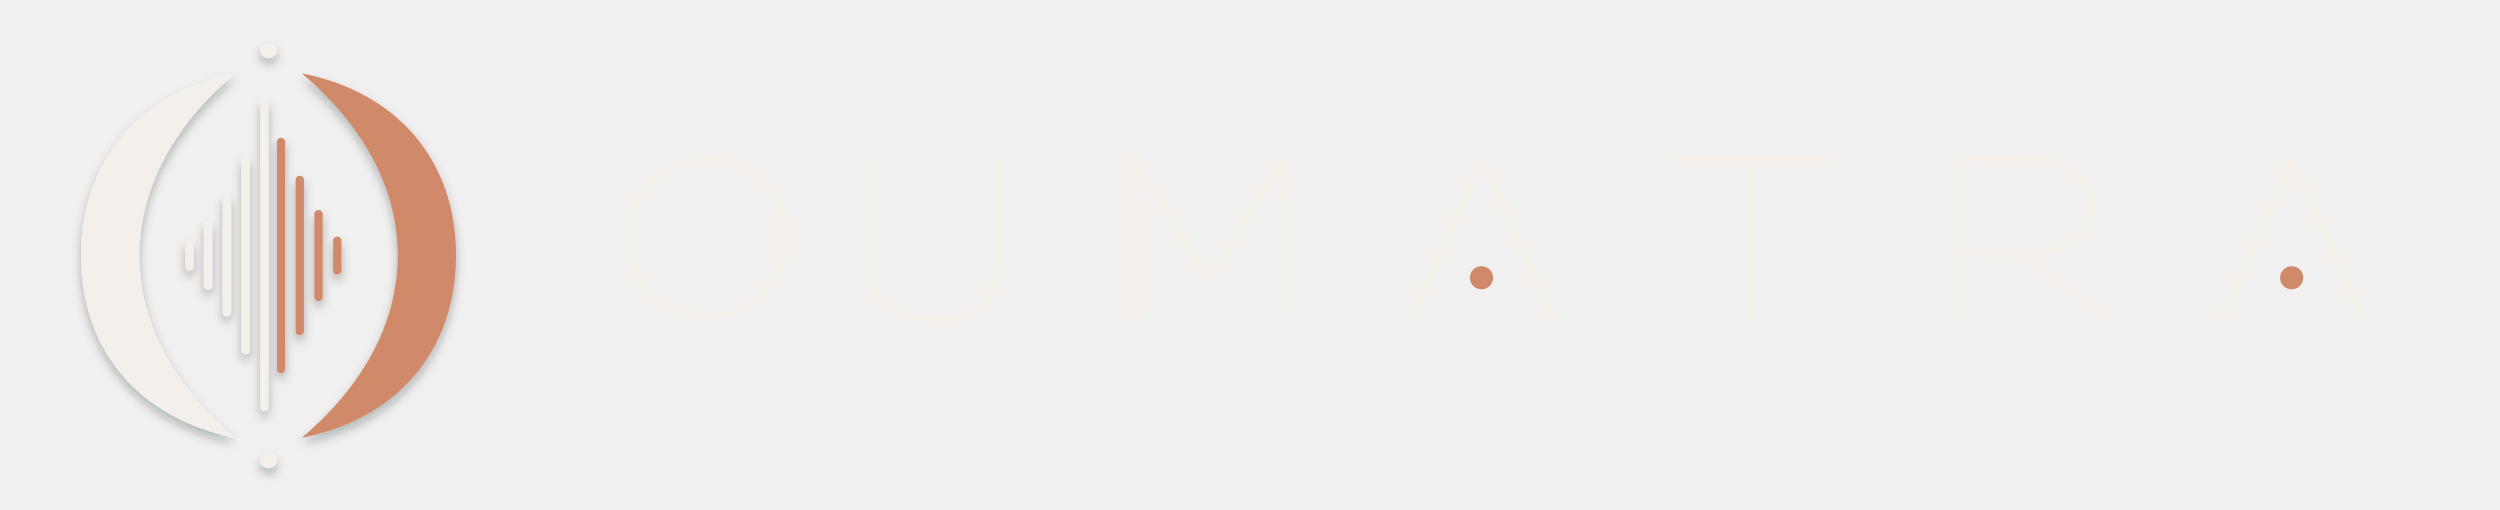
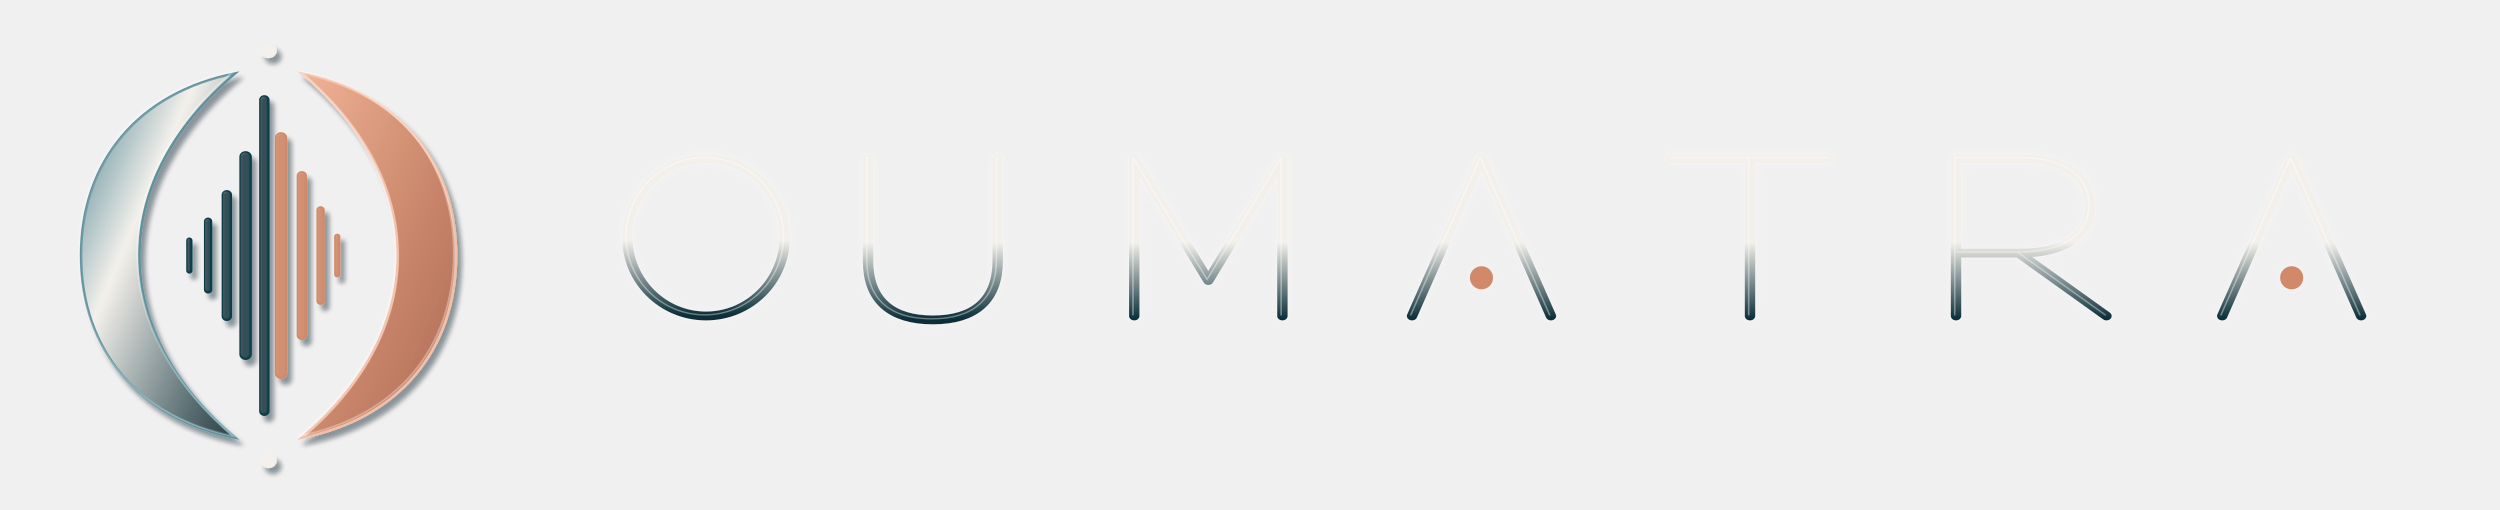
<svg xmlns="http://www.w3.org/2000/svg" viewBox="0 0 1080 220" role="img" aria-labelledby="title">
  <defs>
-     <filter id="symbol-depth" x="-25%" y="-25%" width="150%" height="160%">
-       <feDropShadow dx="0" dy="3" stdDeviation="2.4" flood-color="#061C22" flood-opacity=".28" />
+     <linearGradient id="left-face" x1="0" y1="0" x2="1" y2="1">
+       <stop stop-color="#377482" />
+       <stop offset=".38" stop-color="#F3F0EB" />
+       <stop offset="1" stop-color="#062A33" />
+     </linearGradient>
+     <linearGradient id="right-face" x1="0" y1="0" x2="1" y2="1">
+       <stop stop-color="#F0B092" />
+       <stop offset=".45" stop-color="#D08A6A" />
+       <stop offset="1" stop-color="#A95F46" />
+     </linearGradient>
+     <linearGradient id="word-face" x1="0" y1="0" x2="0" y2="1">
+       <stop stop-color="#F3F0EB" />
+       <stop offset=".52" stop-color="#F3F0EB" />
+       <stop offset="1" stop-color="#082D37" />
+     </linearGradient>
+     <filter id="raised" x="-30%" y="-30%" width="170%" height="180%">
+       <feGaussianBlur in="SourceAlpha" stdDeviation="1.1" result="blur" />
+       <feOffset in="blur" dx="2.2" dy="3.2" result="offsetBlur" />
+       <feFlood flood-color="#061C22" flood-opacity=".42" result="shadowColour" />
+       <feComposite in="shadowColour" in2="offsetBlur" operator="in" result="shadow" />
+       <feGaussianBlur in="SourceAlpha" stdDeviation=".65" result="softAlpha" />
+       <feSpecularLighting in="softAlpha" surfaceScale="2" specularConstant=".36" specularExponent="18" lighting-color="#FFFFFF" result="specular">
+         <feDistantLight azimuth="225" elevation="52" />
+       </feSpecularLighting>
+       <feComposite in="specular" in2="SourceAlpha" operator="in" result="lit" />
+       <feComponentTransfer in="lit" result="softLit">
+         <feFuncA type="linear" slope=".24" />
+       </feComponentTransfer>
+       <feMerge>
+         <feMergeNode in="shadow" />
+         <feMergeNode in="SourceGraphic" />
+         <feMergeNode in="softLit" />
+       </feMerge>
+     </filter>
+     <filter id="word-depth" x="-8%" y="-20%" width="116%" height="150%">
+       <feGaussianBlur in="SourceAlpha" stdDeviation="2.5" result="glowAlpha" />
+       <feFlood flood-color="#FFFFFF" flood-opacity=".18" />
+       <feComposite in2="glowAlpha" operator="in" result="glow" />
+       <feDropShadow dx="1.8" dy="2.8" stdDeviation="1.35" flood-color="#061C22" flood-opacity=".42" />
+       <feMerge>
+         <feMergeNode in="glow" />
+         <feMergeNode in="SourceGraphic" />
+       </feMerge>
    </filter>
  </defs>
-   <g transform="translate(8 12) scale(.9 .82)" filter="url(#symbol-depth)">
-     <path fill="#F3F0EB" d="M104 24C58 34 30 70 30 120s28 86 74 96C76 190 58 157 58 120s18-70 46-96Z" />
-     <path fill="#D08A6A" d="M136 24c46 10 74 46 74 96s-28 86-74 96c28-26 46-59 46-96s-18-70-46-96Z" />
-     <g fill="#F3F0EB">
-       <rect x="80" y="112" width="4" height="16" rx="2" />
-       <rect x="89" y="102" width="4" height="36" rx="2" />
-       <rect x="98" y="88" width="4" height="64" rx="2" />
-       <rect x="107" y="68" width="4" height="104" rx="2" />
-       <rect x="116" y="38" width="4" height="164" rx="2" />
+   <g transform="translate(8 12) scale(.9 .82)">
+     <g filter="url(#raised)">
+       <path d="M104 24C58 34 30 70 30 120s28 86 74 96C76 190 58 157 58 120s18-70 46-96Z" fill="url(#left-face)" stroke="#5E929D" stroke-width="1.25" />
+       <path d="M136 24c46 10 74 46 74 96s-28 86-74 96c28-26 46-59 46-96s-18-70-46-96Z" fill="url(#right-face)" stroke="#F3C0A8" stroke-width="1.25" />
+       <path d="M104 24C58 34 30 70 30 120s28 86 74 96C76 190 58 157 58 120s18-70 46-96Z" fill="none" stroke="#FFFFFF" stroke-opacity=".28" stroke-width="1" transform="translate(-1 -1)" />
+       <path d="M136 24c46 10 74 46 74 96s-28 86-74 96c28-26 46-59 46-96s-18-70-46-96Z" fill="none" stroke="#FFFFFF" stroke-opacity=".34" stroke-width="1" transform="translate(-1 -1)" />
+       <g fill="none" stroke-linecap="round">
+         <path d="M82 112v16" stroke="#0E3D4A" stroke-width="3" />
+         <path d="M91 102v36" stroke="#0E3D4A" stroke-width="4" />
+         <path d="M100 88v64" stroke="#0E3D4A" stroke-width="5" />
+         <path d="M109 68v104" stroke="#0E3D4A" stroke-width="6" />
+         <path d="M118 38v164" stroke="#0E3D4A" stroke-width="5" />
+         <path d="M126 58v124" stroke="#D08A6A" stroke-width="6" />
+         <path d="M136 78v84" stroke="#D08A6A" stroke-width="5" />
+         <path d="M145 96v48" stroke="#D08A6A" stroke-width="4" />
+         <path d="M153 110v20" stroke="#D08A6A" stroke-width="3" />
+       </g>
+       <circle cx="120" cy="12" r="4" fill="#F3F0EB" />
+       <circle cx="120" cy="228" r="4" fill="#F3F0EB" />
+     </g>
+   </g>
+   <g filter="url(#word-depth)">
+     <g transform="translate(270 43) scale(1 .85)" fill="none" stroke="#FFFFFF" stroke-opacity=".18" stroke-width="5.5" stroke-linecap="round" stroke-linejoin="round">
+       <ellipse cx="35" cy="70" rx="34" ry="40" />
+       <path d="M105 30v52c0 20 10 30 28 30s28-10 28-30V30M220 110V30l32 62 32-62v80M340 110l30-80 30 80M452 30h68m-34 0v80M575 110V30h28c20 0 30 10 30 24s-10 24-30 24h-28m27 0 38 32M690 110l30-80 30 80" />
+     </g>
+     <g transform="translate(270 43) scale(1 .85)" fill="none" stroke="url(#word-face)" stroke-width="4.5" stroke-linecap="round" stroke-linejoin="round">
+       <ellipse cx="35" cy="70" rx="34" ry="40" />
+       <path d="M105 30v52c0 20 10 30 28 30s28-10 28-30V30M220 110V30l32 62 32-62v80M340 110l30-80 30 80M452 30h68m-34 0v80M575 110V30h28c20 0 30 10 30 24s-10 24-30 24h-28m27 0 38 32M690 110l30-80 30 80" />
+     </g>
+     <g transform="translate(270 43) scale(1 .85) translate(-.55 -.55)" fill="none" stroke="#FFFFFF" stroke-opacity=".38" stroke-width=".7" stroke-linecap="round" stroke-linejoin="round">
+       <ellipse cx="35" cy="70" rx="34" ry="40" />
+       <path d="M105 30v52c0 20 10 30 28 30s28-10 28-30V30M220 110V30l32 62 32-62v80M340 110l30-80 30 80M452 30h68m-34 0v80M575 110V30h28c20 0 30 10 30 24s-10 24-30 24h-28m27 0 38 32M690 110l30-80 30 80" />
    </g>
    <g fill="#D08A6A">
-       <rect x="124" y="58" width="4" height="124" rx="2" />
-       <rect x="133" y="78" width="4" height="84" rx="2" />
-       <rect x="142" y="96" width="4" height="48" rx="2" />
-       <rect x="151" y="110" width="4" height="20" rx="2" />
+       <circle cx="640" cy="120" r="5" />
+       <circle cx="990" cy="120" r="5" />
    </g>
-     <circle cx="120" cy="12" r="4" fill="#F3F0EB" />
-     <circle cx="120" cy="228" r="4" fill="#F3F0EB" />
-   </g>
-   <g transform="translate(270 43) scale(1 .85)" fill="none" stroke="#F3F0EB" stroke-width="4.5" stroke-linecap="round" stroke-linejoin="round">
-     <ellipse cx="35" cy="70" rx="34" ry="40" />
-     <path d="M105 30v52c0 20 10 30 28 30s28-10 28-30V30M220 110V30l32 62 32-62v80M340 110l30-80 30 80M452 30h68m-34 0v80M575 110V30h28c20 0 30 10 30 24s-10 24-30 24h-28m27 0 38 32M690 110l30-80 30 80" />
-   </g>
-   <g fill="#D08A6A">
-     <circle cx="640" cy="120" r="5" />
-     <circle cx="990" cy="120" r="5" />
  </g>
</svg>
